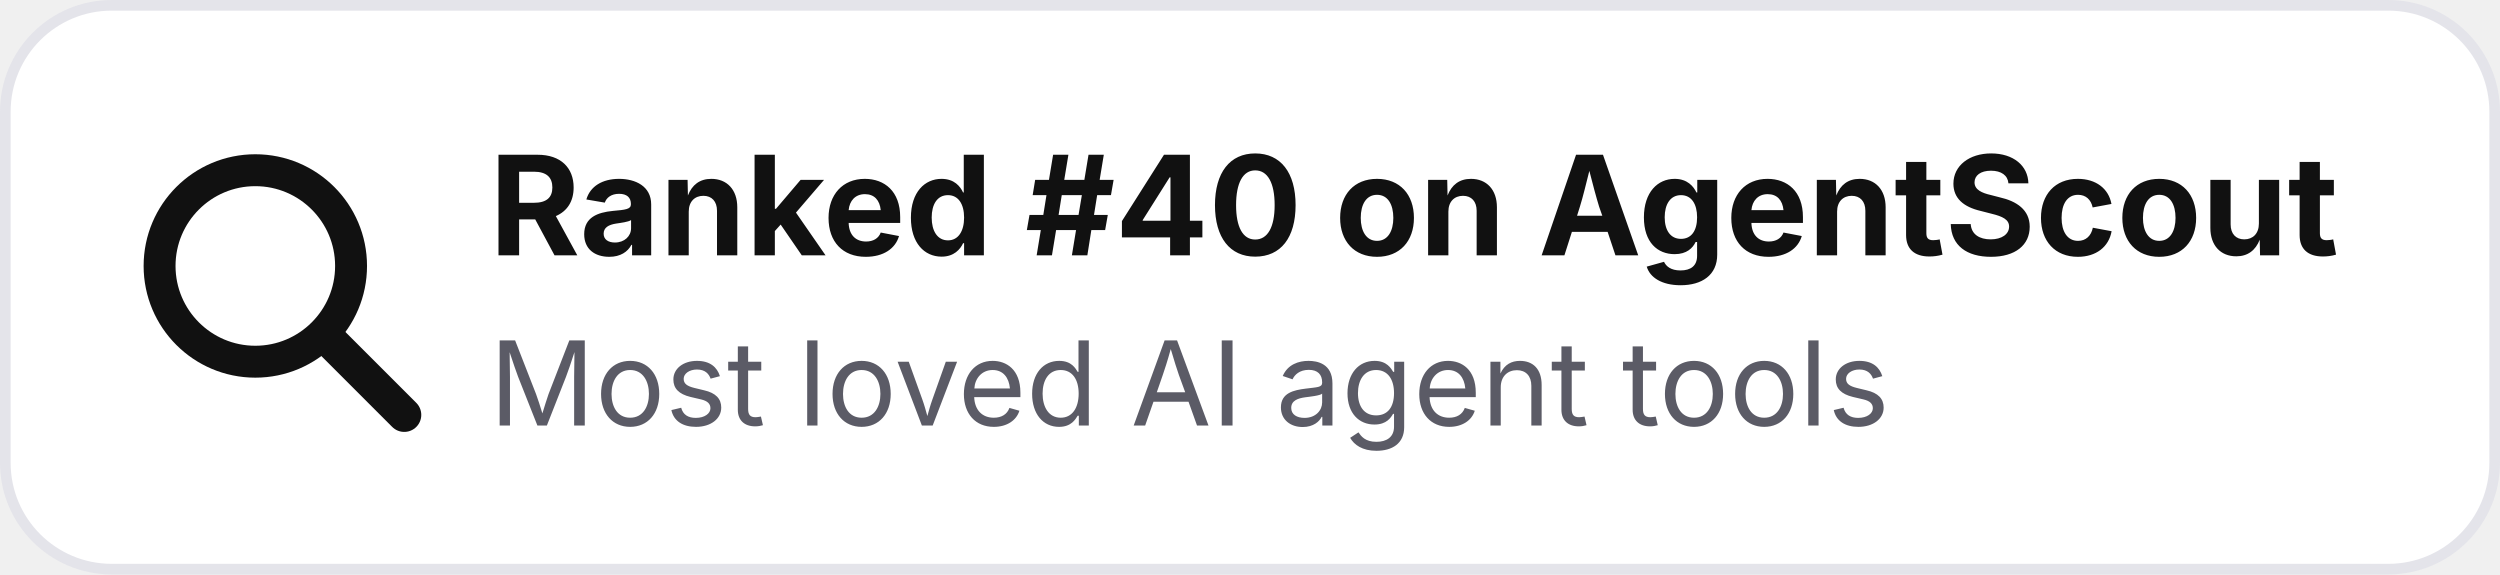
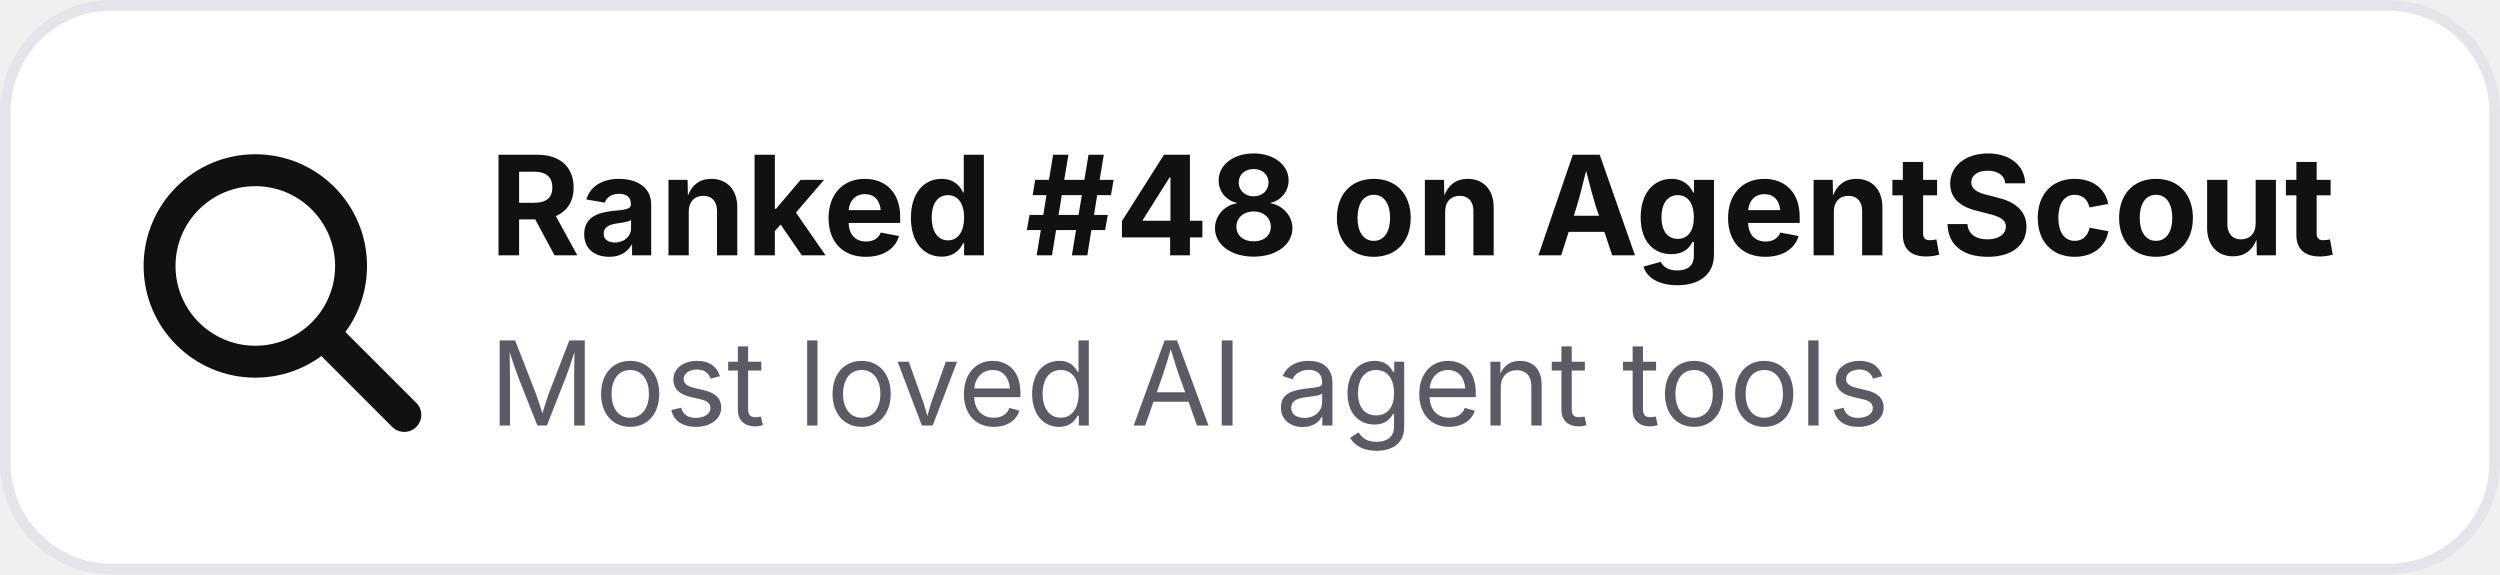
- <svg xmlns="http://www.w3.org/2000/svg" width="235" height="54" viewBox="0 0 235 54" role="img" aria-label="Ranked #40 on AgentScout">
+ <svg xmlns="http://www.w3.org/2000/svg" width="235" height="54" viewBox="0 0 235 54" role="img" aria-label="Ranked #48 on AgentScout">
  <rect x=".5" y=".5" width="234" height="53" rx="10" fill="#ffffff" stroke="#e4e4ea" />
  <circle cx="24" cy="25" r="9" fill="none" stroke="#111111" stroke-width="3" />
  <path d="M31 32l7 7" stroke="#111111" stroke-width="3.2" stroke-linecap="round" />
-   <text x="46" y="24" font-family="Inter,Segoe UI,Arial,sans-serif" font-size="13" font-weight="700" fill="#111111">Ranked #40 on AgentScout</text>
+   <text x="46" y="24" font-family="Inter,Segoe UI,Arial,sans-serif" font-size="13" font-weight="700" fill="#111111">Ranked #48 on AgentScout</text>
  <text x="46" y="40" font-family="Inter,Segoe UI,Arial,sans-serif" font-size="11" fill="#5b5b66">Most loved AI agent tools</text>
</svg>
